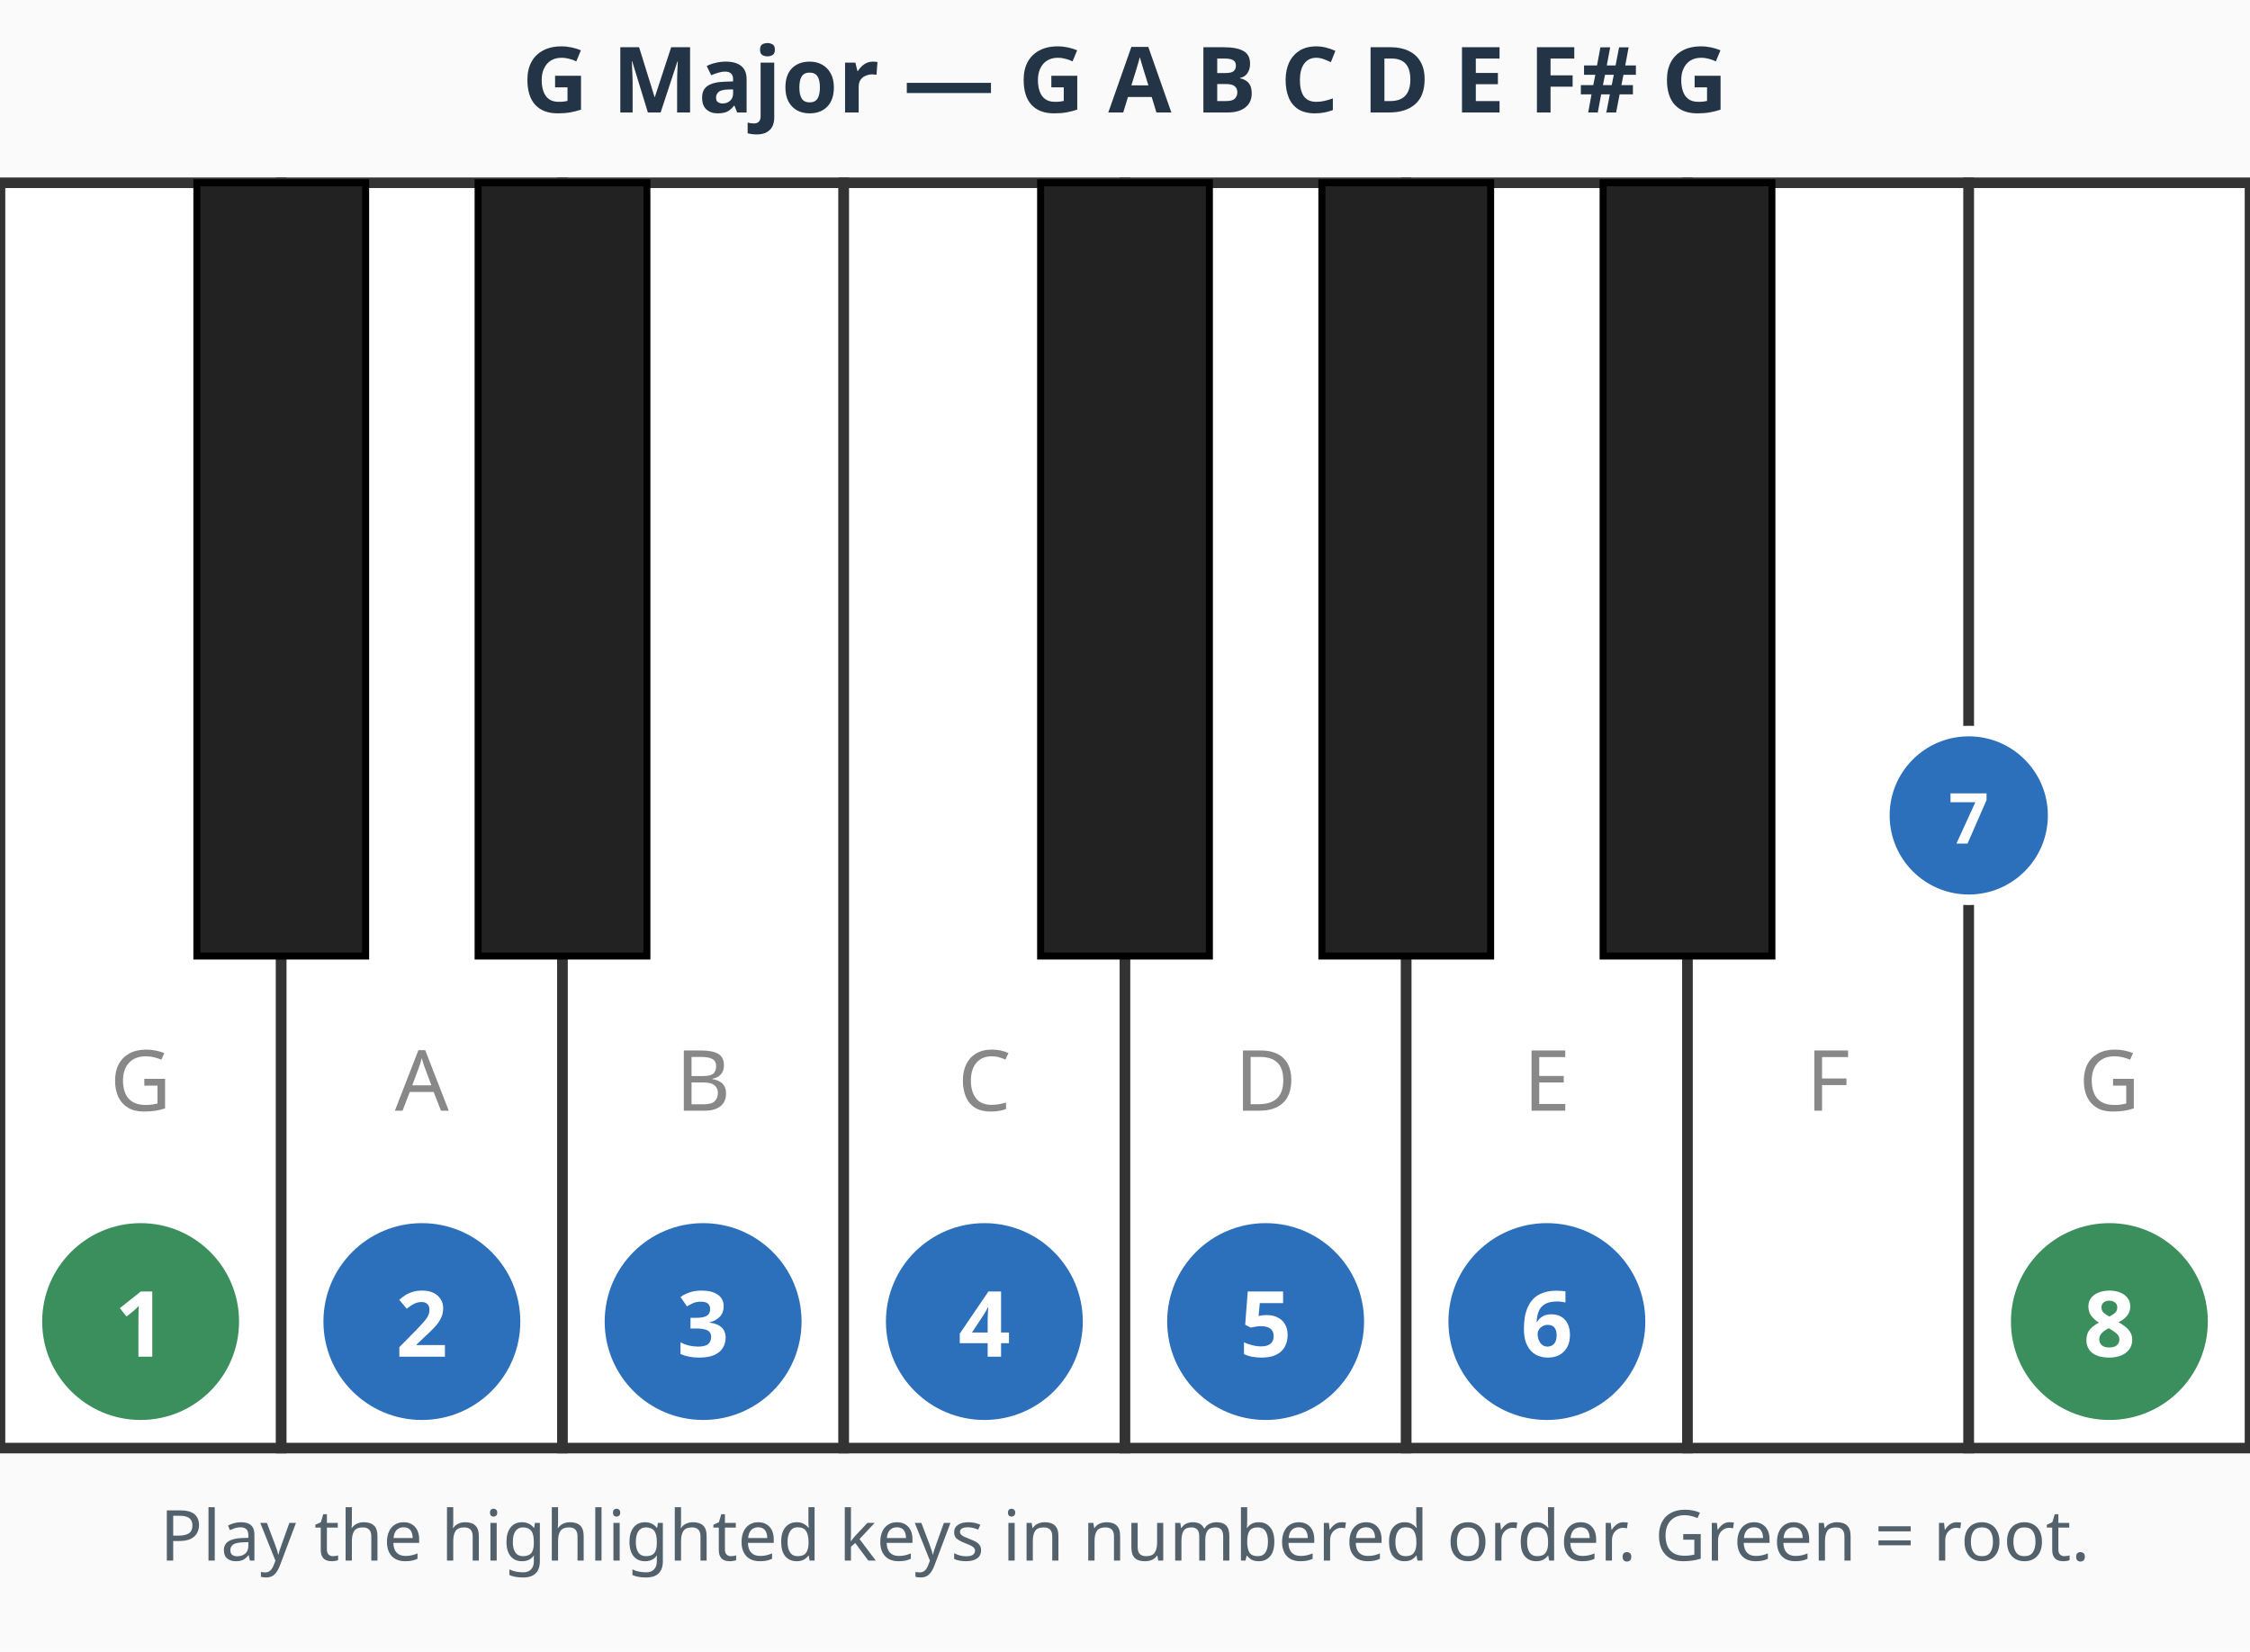
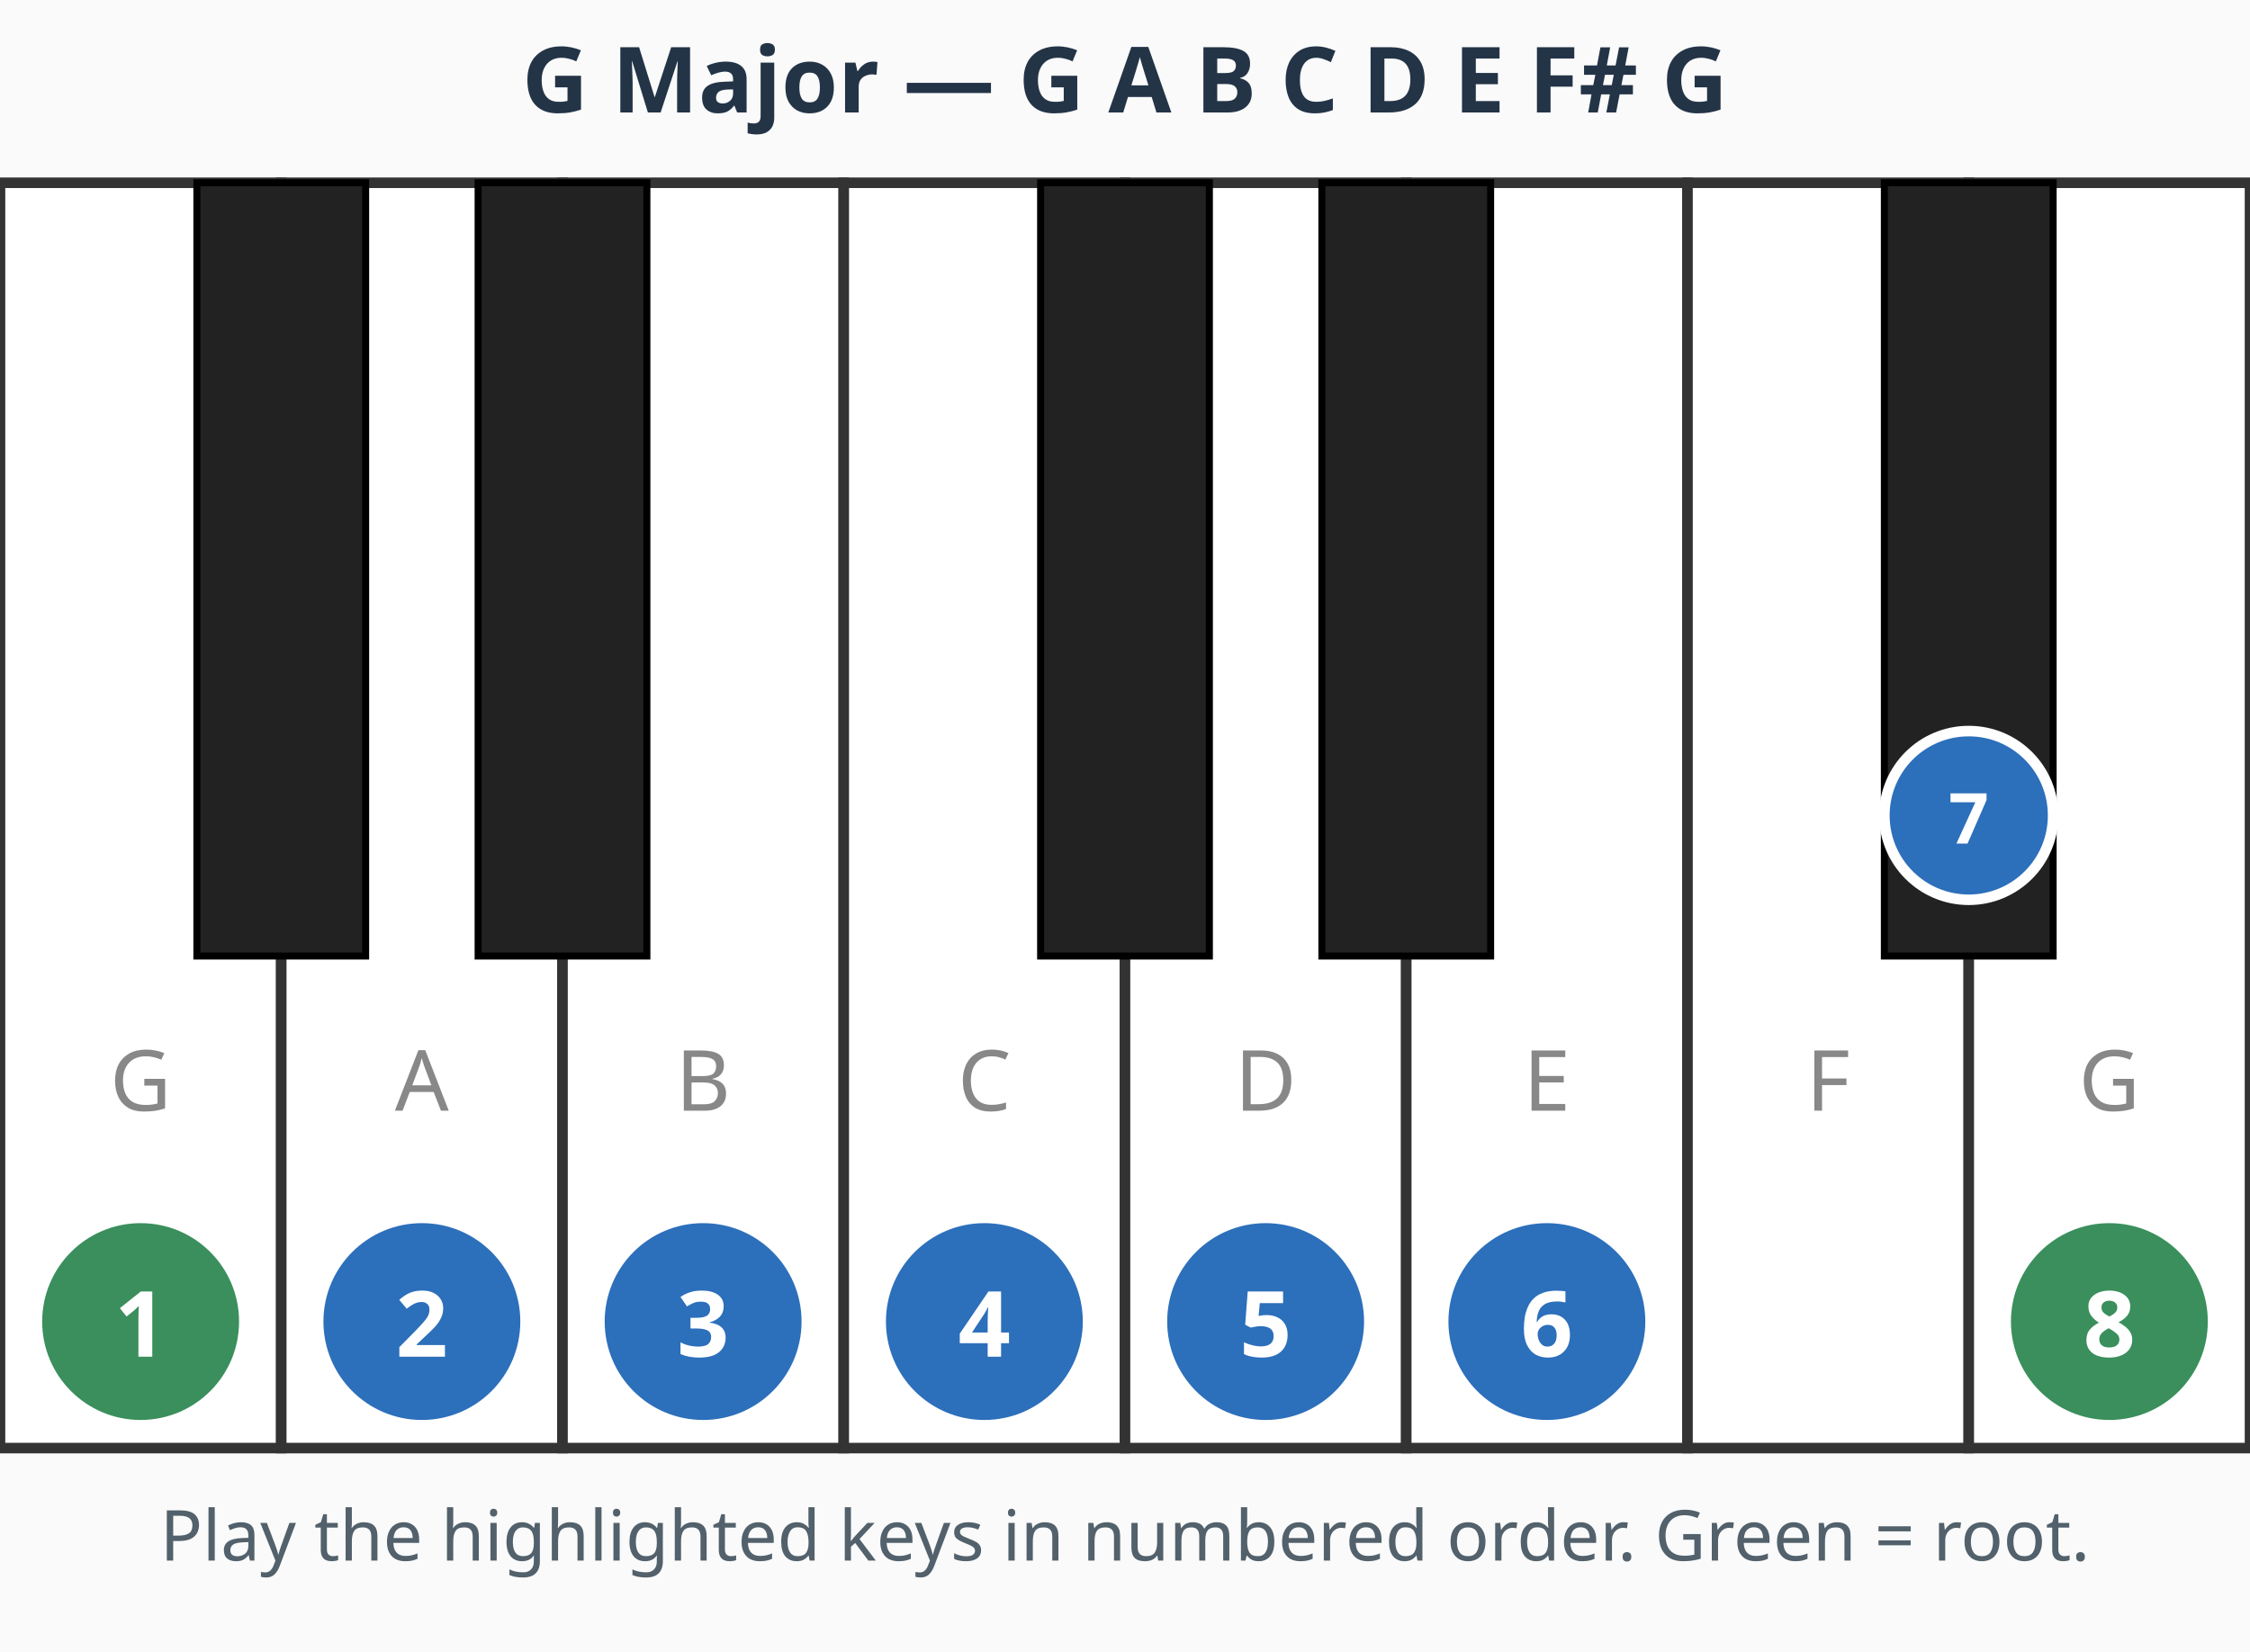
<svg xmlns="http://www.w3.org/2000/svg" viewBox="0 0 320 235" font-family="sans-serif">
  <rect width="320" height="235" fill="#fafafa" />
  <text x="160" y="16" text-anchor="middle" font-size="13" font-weight="bold" fill="#243447">G Major — G A B C D E F# G</text>
  <g transform="translate(0,26)">
    <g stroke="#333" stroke-width="1.5">
      <rect x="0" y="0" width="40" height="180" fill="#ffffff" />
      <rect x="40" y="0" width="40" height="180" fill="#ffffff" />
      <rect x="80" y="0" width="40" height="180" fill="#ffffff" />
      <rect x="120" y="0" width="40" height="180" fill="#ffffff" />
      <rect x="160" y="0" width="40" height="180" fill="#ffffff" />
      <rect x="200" y="0" width="40" height="180" fill="#ffffff" />
      <rect x="240" y="0" width="40" height="180" fill="#ffffff" />
      <rect x="280" y="0" width="40" height="180" fill="#ffffff" />
    </g>
    <g stroke="#000" stroke-width="1" fill="#222222">
      <rect x="28" y="0" width="24" height="110" />
      <rect x="68" y="0" width="24" height="110" />
      <rect x="148" y="0" width="24" height="110" />
      <rect x="188" y="0" width="24" height="110" />
-       <rect x="228" y="0" width="24" height="110" />
+       <rect x="268" y="0" width="24" height="110" />
    </g>
    <g fill="#888" font-size="12" text-anchor="middle">
      <text x="20" y="132">G</text>
      <text x="60" y="132">A</text>
      <text x="100" y="132">B</text>
      <text x="140" y="132">C</text>
      <text x="180" y="132">D</text>
      <text x="220" y="132">E</text>
      <text x="260" y="132">F</text>
      <text x="300" y="132">G</text>
    </g>
-     <circle cx="20" cy="162" r="14" fill="#3a8f5c" />
-     <circle cx="60" cy="162" r="14" fill="#2c6fbb" />
-     <circle cx="100" cy="162" r="14" fill="#2c6fbb" />
-     <circle cx="140" cy="162" r="14" fill="#2c6fbb" />
-     <circle cx="180" cy="162" r="14" fill="#2c6fbb" />
-     <circle cx="220" cy="162" r="14" fill="#2c6fbb" />
-     <circle cx="280" cy="90" r="12" fill="#2c6fbb" stroke="#fff" stroke-width="1.5" />
-     <circle cx="300" cy="162" r="14" fill="#3a8f5c" />
+     <g>
+       <circle cx="20" cy="162" r="14" fill="#3a8f5c" />
+       <circle cx="60" cy="162" r="14" fill="#2c6fbb" />
+       <circle cx="100" cy="162" r="14" fill="#2c6fbb" />
+       <circle cx="140" cy="162" r="14" fill="#2c6fbb" />
+       <circle cx="180" cy="162" r="14" fill="#2c6fbb" />
+       <circle cx="220" cy="162" r="14" fill="#2c6fbb" />
+       <circle cx="280" cy="90" r="12" fill="#2c6fbb" stroke="#fff" stroke-width="1.5" />
+       <circle cx="300" cy="162" r="14" fill="#3a8f5c" />
+     </g>
    <g fill="#ffffff" font-size="13" font-weight="bold" text-anchor="middle">
      <text x="20" y="167">1</text>
      <text x="60" y="167">2</text>
      <text x="100" y="167">3</text>
      <text x="140" y="167">4</text>
      <text x="180" y="167">5</text>
      <text x="220" y="167">6</text>
      <text x="280" y="94" font-size="10">7</text>
      <text x="300" y="167">8</text>
    </g>
  </g>
  <text x="160" y="222" text-anchor="middle" font-size="10" fill="#52616b">Play the highlighted keys in numbered order. Green = root.</text>
</svg>
